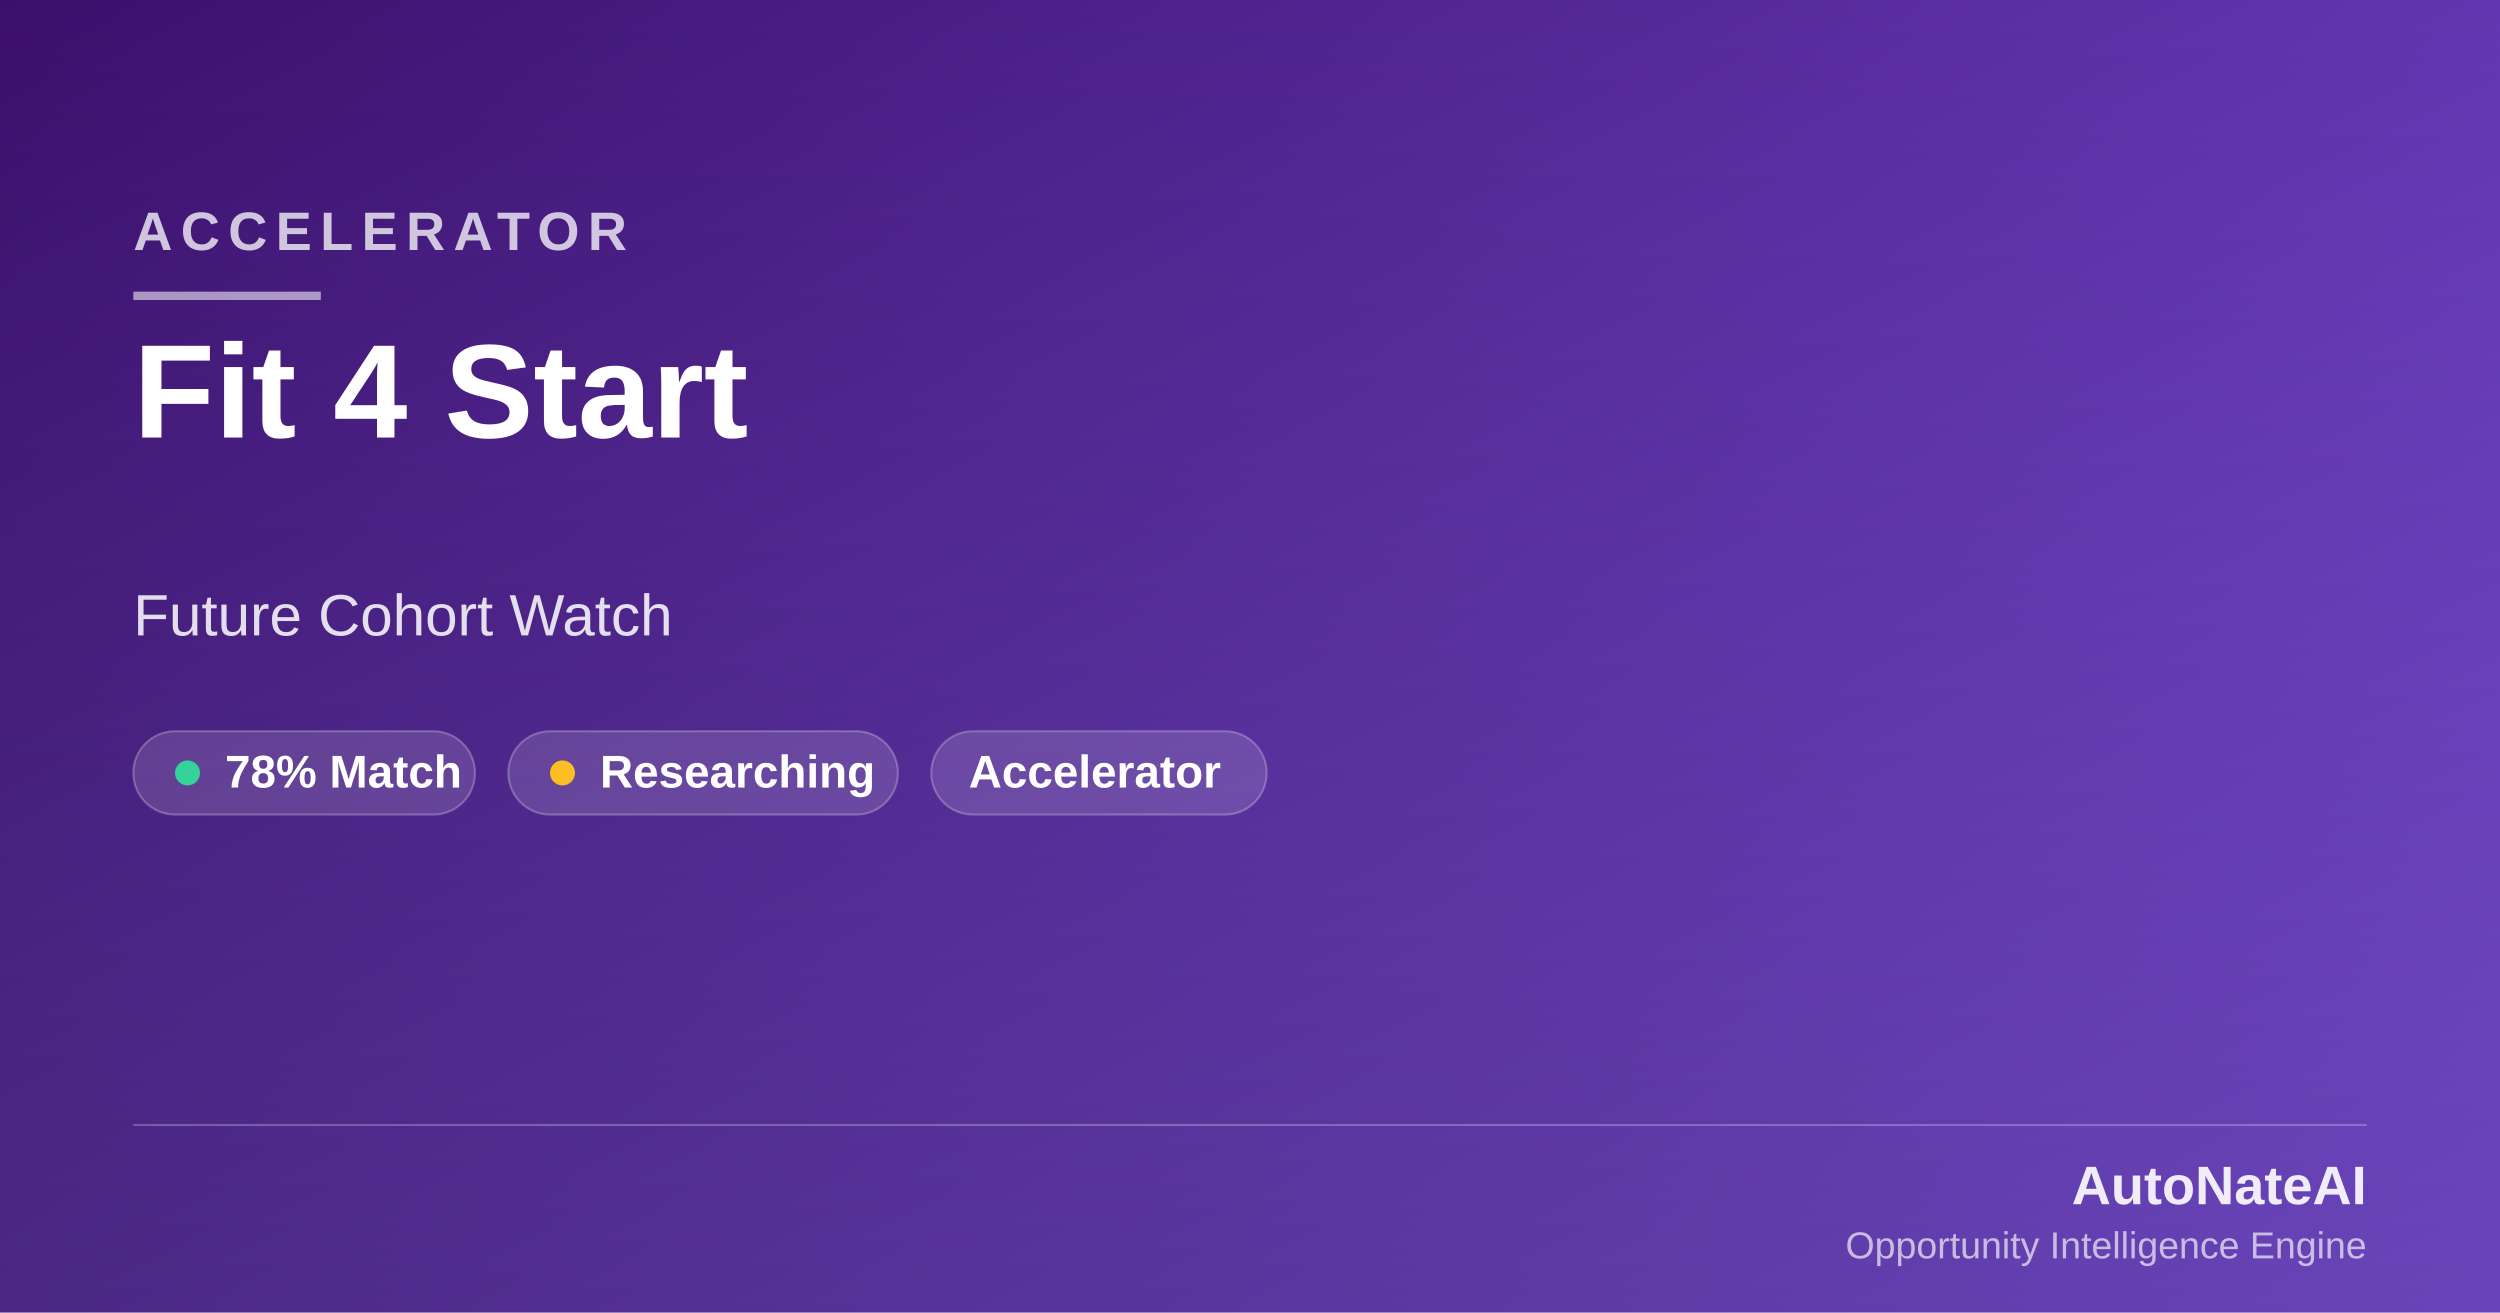
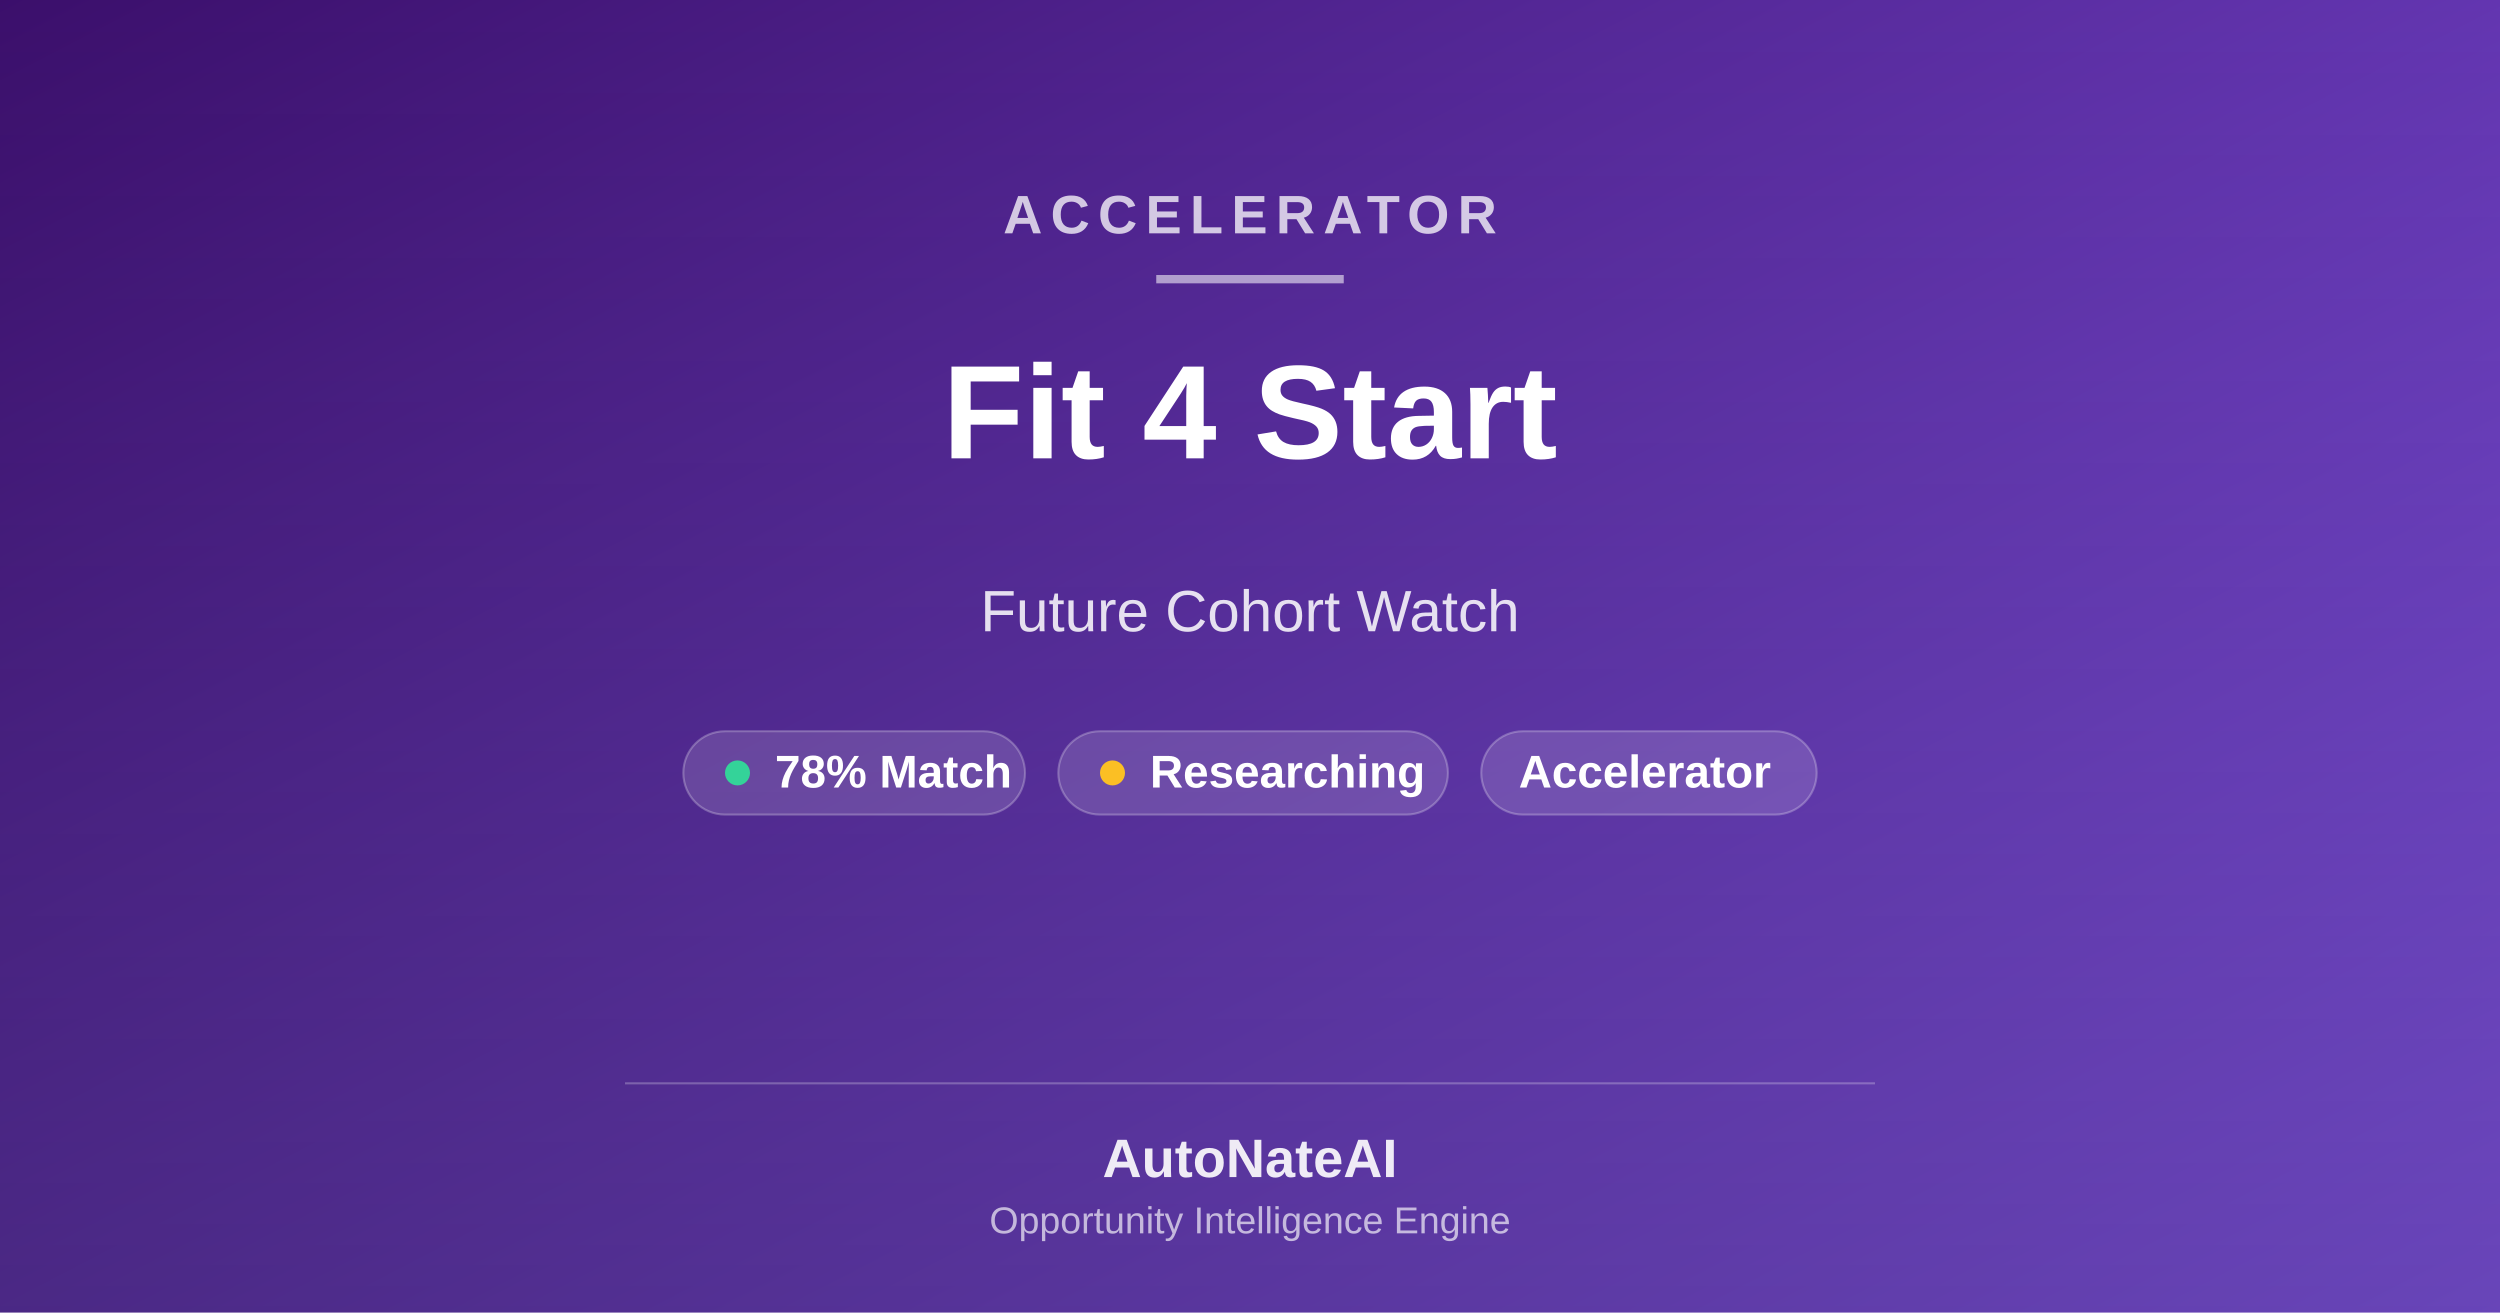
- <svg xmlns="http://www.w3.org/2000/svg" viewBox="0 0 1200 630">
+ <svg xmlns="http://www.w3.org/2000/svg" viewBox="0 0 1200 630" preserveAspectRatio="xMidYMid meet">
  <defs>
    <linearGradient id="grad-fit-4-start-opp" x1="0%" y1="0%" x2="100%" y2="100%">
      <stop offset="0%" stop-color="#3B0F6B" />
      <stop offset="100%" stop-color="#8B5CF6" />
    </linearGradient>
    <linearGradient id="grad-fit-4-start-opp-fade" x1="0%" y1="0%" x2="0%" y2="100%">
      <stop offset="0%" stop-color="#000000" stop-opacity="0" />
      <stop offset="100%" stop-color="#000000" stop-opacity="0.25" />
    </linearGradient>
  </defs>
  <rect width="1200" height="630" fill="url(#grad-fit-4-start-opp)" />
  <rect width="1200" height="630" fill="url(#grad-fit-4-start-opp-fade)" />
-   <text x="64" y="120" font-family="Arial, Helvetica, sans-serif" font-size="26" font-weight="700" letter-spacing="4" fill="rgba(255,255,255,0.75)">ACCELERATOR</text>
-   <rect x="64" y="140" width="90" height="4" fill="rgba(255,255,255,0.55)" />
-   <text x="64" y="210" font-family="Arial, Helvetica, sans-serif" font-size="64" font-weight="800" fill="#FFFFFF">Fit 4 Start</text>
-   <text x="64" y="305" font-family="Arial, Helvetica, sans-serif" font-size="28" font-weight="500" fill="rgba(255,255,255,0.85)">Future Cohort Watch</text>
+   <text x="600" y="112" text-anchor="middle" font-family="Arial, Helvetica, sans-serif" font-size="26" font-weight="700" letter-spacing="4" fill="rgba(255,255,255,0.75)">ACCELERATOR</text>
+   <rect x="555" y="132" width="90" height="4" fill="rgba(255,255,255,0.55)" />
+   <text x="600" y="220" text-anchor="middle" font-family="Arial, Helvetica, sans-serif" font-size="64" font-weight="800" fill="#FFFFFF">Fit 4 Start</text>
+   <text x="600" y="303" text-anchor="middle" font-family="Arial, Helvetica, sans-serif" font-size="28" font-weight="500" fill="rgba(255,255,255,0.85)">Future Cohort Watch</text>
  <g>
-     <rect x="64" y="351" width="164" height="40" rx="20" fill="rgba(255,255,255,0.14)" stroke="rgba(255,255,255,0.25)" stroke-width="1" />
-     <circle cx="90" cy="371" r="6" fill="#34D399" />
-     <text x="108" y="378" font-family="Arial, Helvetica, sans-serif" font-size="22" font-weight="600" fill="#FFFFFF">78% Match</text>
+     <rect x="328" y="351" width="164" height="40" rx="20" fill="rgba(255,255,255,0.14)" stroke="rgba(255,255,255,0.25)" />
+     <circle cx="354" cy="371" r="6" fill="#34D399" />
+     <text x="372" y="378" font-family="Arial, Helvetica, sans-serif" font-size="22" font-weight="600" fill="#FFFFFF">78% Match</text>
  </g>
  <g>
-     <rect x="244" y="351" width="187" height="40" rx="20" fill="rgba(255,255,255,0.14)" stroke="rgba(255,255,255,0.25)" />
-     <circle cx="270" cy="371" r="6" fill="#FBBF24" />
-     <text x="288" y="378" font-family="Arial, Helvetica, sans-serif" font-size="22" font-weight="600" fill="#FFFFFF">Researching</text>
+     <rect x="508" y="351" width="187" height="40" rx="20" fill="rgba(255,255,255,0.14)" stroke="rgba(255,255,255,0.25)" />
+     <circle cx="534" cy="371" r="6" fill="#FBBF24" />
+     <text x="552" y="378" font-family="Arial, Helvetica, sans-serif" font-size="22" font-weight="600" fill="#FFFFFF">Researching</text>
  </g>
  <g>
-     <rect x="447" y="351" width="161" height="40" rx="20" fill="rgba(255,255,255,0.14)" stroke="rgba(255,255,255,0.25)" />
-     <text x="465" y="378" font-family="Arial, Helvetica, sans-serif" font-size="22" font-weight="600" fill="#FFFFFF">Accelerator</text>
+     <rect x="711" y="351" width="161" height="40" rx="20" fill="rgba(255,255,255,0.14)" stroke="rgba(255,255,255,0.25)" />
+     <text x="729" y="378" font-family="Arial, Helvetica, sans-serif" font-size="22" font-weight="600" fill="#FFFFFF">Accelerator</text>
  </g>
-   <line x1="64" y1="540" x2="1136" y2="540" stroke="rgba(255,255,255,0.25)" />
-   <text x="1136" y="578" text-anchor="end" font-family="Arial, Helvetica, sans-serif" font-size="26" font-weight="800" fill="rgba(255,255,255,0.9)">AutoNateAI</text>
-   <text x="1136" y="604" text-anchor="end" font-family="Arial, Helvetica, sans-serif" font-size="18" font-weight="500" fill="rgba(255,255,255,0.65)">Opportunity Intelligence Engine</text>
+   <line x1="300" y1="520" x2="900" y2="520" stroke="rgba(255,255,255,0.25)" />
+   <text x="600" y="565" text-anchor="middle" font-family="Arial, Helvetica, sans-serif" font-size="26" font-weight="800" fill="rgba(255,255,255,0.9)">AutoNateAI</text>
+   <text x="600" y="592" text-anchor="middle" font-family="Arial, Helvetica, sans-serif" font-size="18" font-weight="500" fill="rgba(255,255,255,0.65)">Opportunity Intelligence Engine</text>
</svg>
